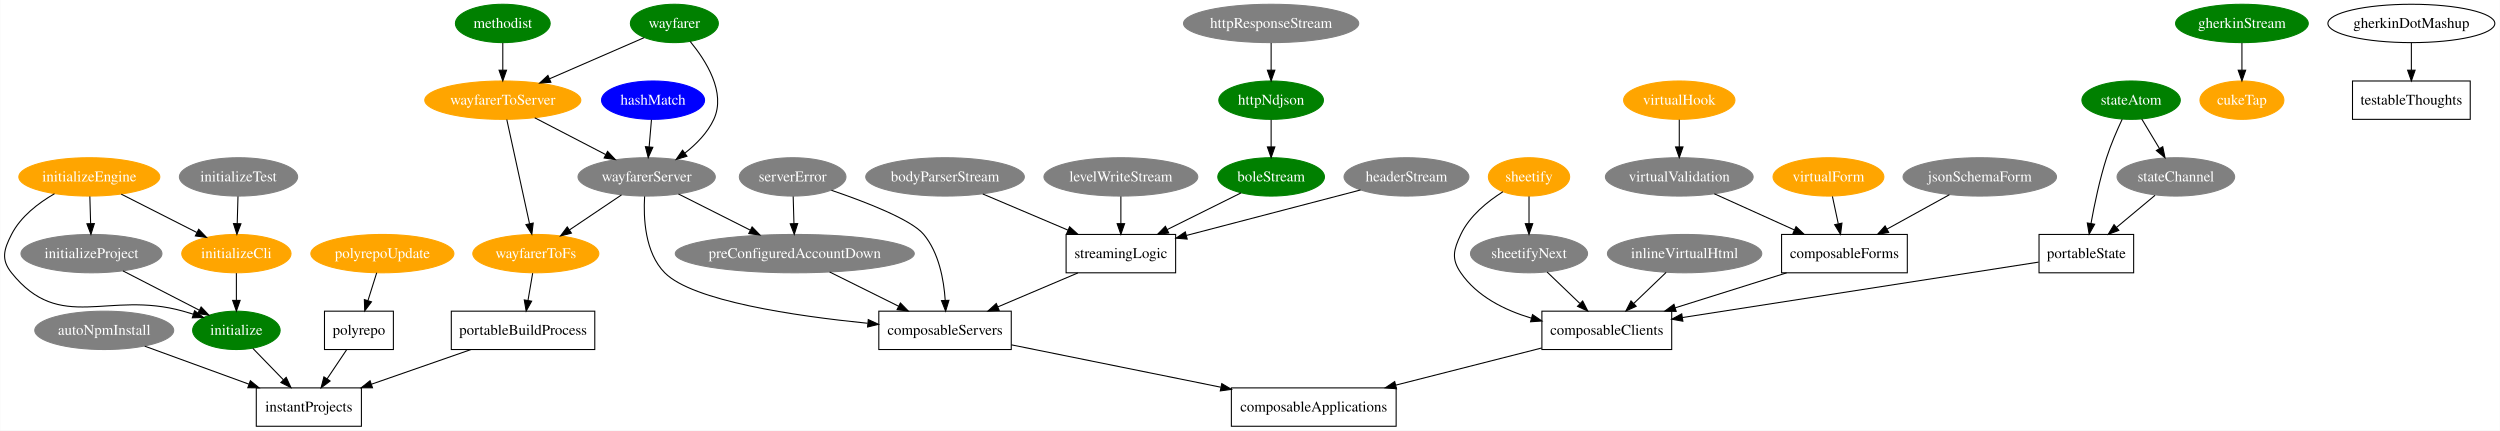
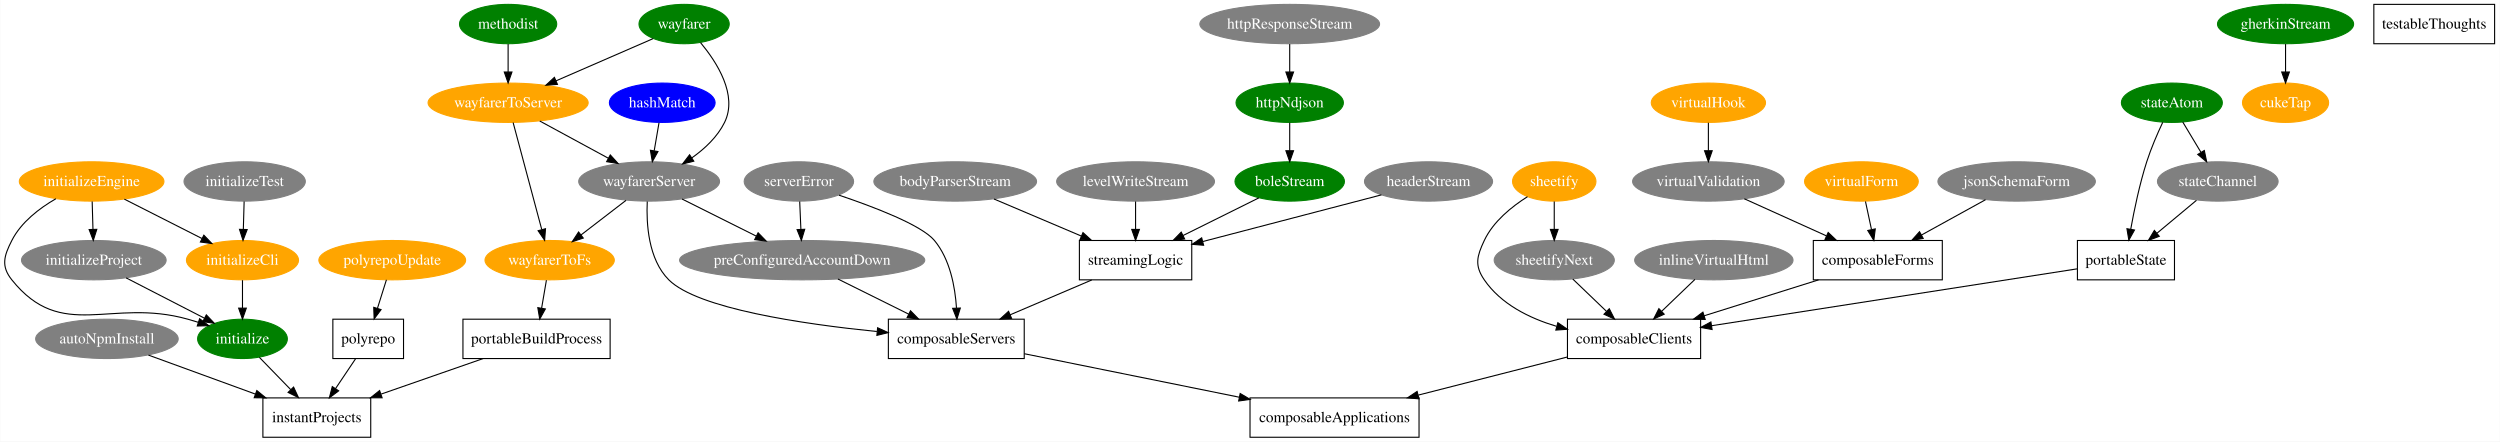
- <svg xmlns="http://www.w3.org/2000/svg" width="2346pt" height="404pt" viewBox="0.00 0.00 2345.65 404.00">
+ <svg xmlns="http://www.w3.org/2000/svg" width="2287pt" height="404pt" viewBox="0.00 0.00 2286.65 404.00">
  <g id="graph0" class="graph" transform="scale(1 1) rotate(0) translate(4 400)">
-     <polygon fill="white" stroke="none" points="-4,4 -4,-400 2341.65,-400 2341.65,4 -4,4" />
+     <polygon fill="white" stroke="none" points="-4,4 -4,-400 2282.65,-400 2282.65,4 -4,4" />
    <g id="node1" class="node">
-       <ellipse fill="blue" stroke="blue" cx="608.647" cy="-306" rx="48.365" ry="18" />
-       <text text-anchor="middle" x="608.647" y="-301.8" font-family="Times,serif" font-size="14.00" fill="white">hashMatch</text>
+       <ellipse fill="blue" stroke="blue" cx="601.647" cy="-306" rx="48.365" ry="18" />
+       <text text-anchor="middle" x="601.647" y="-301.8" font-family="Times,serif" font-size="14.00" fill="white">hashMatch</text>
    </g>
    <g id="node6" class="node">
-       <ellipse fill="gray" stroke="gray" cx="602.647" cy="-234" rx="64.408" ry="18" />
-       <text text-anchor="middle" x="602.647" y="-229.8" font-family="Times,serif" font-size="14.00" fill="white">wayfarerServer</text>
+       <ellipse fill="gray" stroke="gray" cx="589.647" cy="-234" rx="64.408" ry="18" />
+       <text text-anchor="middle" x="589.647" y="-229.8" font-family="Times,serif" font-size="14.00" fill="white">wayfarerServer</text>
    </g>
    <g id="edge3" class="edge">
-       <path fill="none" stroke="black" d="M607.164,-287.697C606.503,-279.983 605.708,-270.712 604.971,-262.112" />
-       <polygon fill="black" stroke="black" points="608.455,-261.769 604.113,-252.104 601.48,-262.367 608.455,-261.769" />
+       <path fill="none" stroke="black" d="M598.681,-287.697C597.359,-279.983 595.769,-270.712 594.295,-262.112" />
+       <polygon fill="black" stroke="black" points="597.719,-261.369 592.579,-252.104 590.819,-262.552 597.719,-261.369" />
    </g>
    <g id="node2" class="node">
-       <ellipse fill="green" stroke="green" cx="467.647" cy="-378" rx="44.483" ry="18" />
-       <text text-anchor="middle" x="467.647" y="-373.8" font-family="Times,serif" font-size="14.00" fill="white">methodist</text>
+       <ellipse fill="green" stroke="green" cx="460.647" cy="-378" rx="44.483" ry="18" />
+       <text text-anchor="middle" x="460.647" y="-373.8" font-family="Times,serif" font-size="14.00" fill="white">methodist</text>
    </g>
    <g id="node5" class="node">
-       <ellipse fill="orange" stroke="orange" cx="467.647" cy="-306" rx="73.219" ry="18" />
-       <text text-anchor="middle" x="467.647" y="-301.8" font-family="Times,serif" font-size="14.00" fill="white">wayfarerToServer</text>
+       <ellipse fill="orange" stroke="orange" cx="460.647" cy="-306" rx="73.219" ry="18" />
+       <text text-anchor="middle" x="460.647" y="-301.8" font-family="Times,serif" font-size="14.00" fill="white">wayfarerToServer</text>
    </g>
    <g id="edge1" class="edge">
-       <path fill="none" stroke="black" d="M467.647,-359.697C467.647,-351.983 467.647,-342.712 467.647,-334.112" />
-       <polygon fill="black" stroke="black" points="471.147,-334.104 467.647,-324.104 464.147,-334.104 471.147,-334.104" />
+       <path fill="none" stroke="black" d="M460.647,-359.697C460.647,-351.983 460.647,-342.712 460.647,-334.112" />
+       <polygon fill="black" stroke="black" points="464.147,-334.104 460.647,-324.104 457.147,-334.104 464.147,-334.104" />
    </g>
    <g id="node3" class="node">
-       <ellipse fill="green" stroke="green" cx="628.647" cy="-378" rx="41.288" ry="18" />
-       <text text-anchor="middle" x="628.647" y="-373.8" font-family="Times,serif" font-size="14.00" fill="white">wayfarer</text>
+       <ellipse fill="green" stroke="green" cx="621.647" cy="-378" rx="41.288" ry="18" />
+       <text text-anchor="middle" x="621.647" y="-373.8" font-family="Times,serif" font-size="14.00" fill="white">wayfarer</text>
    </g>
    <g id="edge2" class="edge">
-       <path fill="none" stroke="black" d="M600.234,-364.647C575.659,-353.962 539.735,-338.343 511.478,-326.057" />
-       <polygon fill="black" stroke="black" points="512.782,-322.807 502.216,-322.03 509.991,-329.227 512.782,-322.807" />
+       <path fill="none" stroke="black" d="M593.234,-364.647C568.659,-353.962 532.735,-338.343 504.478,-326.057" />
+       <polygon fill="black" stroke="black" points="505.782,-322.807 495.216,-322.03 502.991,-329.227 505.782,-322.807" />
    </g>
    <g id="edge4" class="edge">
-       <path fill="none" stroke="black" d="M643.498,-361.072C658.333,-343.128 677.37,-313.182 665.647,-288 659.783,-275.403 649.287,-264.73 638.523,-256.336" />
-       <polygon fill="black" stroke="black" points="640.458,-253.416 630.311,-250.368 636.343,-259.079 640.458,-253.416" />
+       <path fill="none" stroke="black" d="M636.704,-360.973C651.724,-342.941 670.927,-312.916 658.647,-288 652.146,-274.808 640.608,-263.984 628.806,-255.635" />
+       <polygon fill="black" stroke="black" points="630.511,-252.567 620.234,-249.994 626.664,-258.415 630.511,-252.567" />
    </g>
    <g id="node4" class="node">
      <ellipse fill="orange" stroke="orange" cx="498.647" cy="-162" rx="59.137" ry="18" />
      <text text-anchor="middle" x="498.647" y="-157.8" font-family="Times,serif" font-size="14.00" fill="white">wayfarerToFs</text>
    </g>
    <g id="node41" class="node">
      <polygon fill="none" stroke="black" points="553.967,-108 419.327,-108 419.327,-72 553.967,-72 553.967,-108" />
      <text text-anchor="middle" x="486.647" y="-85.8" font-family="Times,serif" font-size="14.00">portableBuildProcess</text>
    </g>
-     <g id="edge44" class="edge">
+     <g id="edge43" class="edge">
      <path fill="none" stroke="black" d="M495.681,-143.697C494.359,-135.983 492.769,-126.712 491.295,-118.112" />
      <polygon fill="black" stroke="black" points="494.719,-117.369 489.579,-108.104 487.819,-118.552 494.719,-117.369" />
    </g>
    <g id="edge6" class="edge">
-       <path fill="none" stroke="black" d="M471.387,-287.871C476.693,-263.564 486.461,-218.819 492.75,-190.013" />
-       <polygon fill="black" stroke="black" points="496.181,-190.706 494.895,-180.189 489.342,-189.213 496.181,-190.706" />
+       <path fill="none" stroke="black" d="M465.231,-287.871C471.736,-263.564 483.71,-218.819 491.418,-190.013" />
+       <polygon fill="black" stroke="black" points="494.843,-190.754 494.047,-180.189 488.081,-188.945 494.843,-190.754" />
    </g>
    <g id="edge5" class="edge">
-       <path fill="none" stroke="black" d="M497.608,-289.465C517.231,-279.29 543.061,-265.897 564.196,-254.938" />
-       <polygon fill="black" stroke="black" points="565.968,-257.961 573.235,-250.251 562.746,-251.747 565.968,-257.961" />
+       <path fill="none" stroke="black" d="M489.597,-289.291C508.15,-279.223 532.409,-266.06 552.393,-255.216" />
+       <polygon fill="black" stroke="black" points="554.118,-258.262 561.238,-250.416 550.779,-252.109 554.118,-258.262" />
    </g>
    <g id="edge7" class="edge">
-       <path fill="none" stroke="black" d="M579.048,-217.116C564.586,-207.382 545.896,-194.802 530.177,-184.222" />
-       <polygon fill="black" stroke="black" points="532.045,-181.26 521.795,-178.58 528.136,-187.067 532.045,-181.26" />
+       <path fill="none" stroke="black" d="M568.541,-216.765C556.28,-207.333 540.663,-195.32 527.302,-185.042" />
+       <polygon fill="black" stroke="black" points="529.385,-182.229 519.325,-178.906 525.117,-187.777 529.385,-182.229" />
    </g>
    <g id="node13" class="node">
-       <ellipse fill="gray" stroke="gray" cx="741.647" cy="-162" rx="112.156" ry="18" />
-       <text text-anchor="middle" x="741.647" y="-157.8" font-family="Times,serif" font-size="14.00" fill="white">preConfiguredAccountDown</text>
+       <ellipse fill="gray" stroke="gray" cx="729.647" cy="-162" rx="112.156" ry="18" />
+       <text text-anchor="middle" x="729.647" y="-157.8" font-family="Times,serif" font-size="14.00" fill="white">preConfiguredAccountDown</text>
    </g>
    <g id="edge15" class="edge">
-       <path fill="none" stroke="black" d="M632.466,-217.983C652.15,-208.071 678.219,-194.942 699.948,-184" />
-       <polygon fill="black" stroke="black" points="701.606,-187.083 708.963,-179.46 698.458,-180.831 701.606,-187.083" />
+       <path fill="none" stroke="black" d="M619.681,-217.983C639.506,-208.071 665.763,-194.942 687.648,-184" />
+       <polygon fill="black" stroke="black" points="689.349,-187.062 696.728,-179.46 686.219,-180.801 689.349,-187.062" />
    </g>
    <g id="node16" class="node">
-       <polygon fill="none" stroke="black" points="944.789,-108 820.505,-108 820.505,-72 944.789,-72 944.789,-108" />
-       <text text-anchor="middle" x="882.647" y="-85.8" font-family="Times,serif" font-size="14.00">composableServers</text>
+       <polygon fill="none" stroke="black" points="932.789,-108 808.505,-108 808.505,-72 932.789,-72 932.789,-108" />
+       <text text-anchor="middle" x="870.647" y="-85.8" font-family="Times,serif" font-size="14.00">composableServers</text>
    </g>
    <g id="edge14" class="edge">
-       <path fill="none" stroke="black" d="M600.723,-215.696C599.526,-195.628 600.944,-162.893 619.647,-144 645.79,-117.592 741.513,-103.514 809.925,-96.654" />
-       <polygon fill="black" stroke="black" points="810.617,-100.104 820.232,-95.654 809.941,-93.137 810.617,-100.104" />
+       <path fill="none" stroke="black" d="M587.941,-215.675C586.994,-195.587 588.802,-162.832 607.647,-144 633.932,-117.733 729.62,-103.62 797.986,-96.715" />
+       <polygon fill="black" stroke="black" points="798.673,-100.164 808.285,-95.708 797.992,-93.198 798.673,-100.164" />
    </g>
    <g id="node7" class="node">
-       <ellipse fill="gray" stroke="gray" cx="882.647" cy="-234" rx="74.415" ry="18" />
-       <text text-anchor="middle" x="882.647" y="-229.8" font-family="Times,serif" font-size="14.00" fill="white">bodyParserStream</text>
+       <ellipse fill="gray" stroke="gray" cx="869.647" cy="-234" rx="74.415" ry="18" />
+       <text text-anchor="middle" x="869.647" y="-229.8" font-family="Times,serif" font-size="14.00" fill="white">bodyParserStream</text>
    </g>
    <g id="node15" class="node">
-       <polygon fill="none" stroke="black" points="1099.04,-180 996.25,-180 996.25,-144 1099.04,-144 1099.04,-180" />
-       <text text-anchor="middle" x="1047.65" y="-157.8" font-family="Times,serif" font-size="14.00">streamingLogic</text>
+       <polygon fill="none" stroke="black" points="1086.04,-180 983.25,-180 983.25,-144 1086.04,-144 1086.04,-180" />
+       <text text-anchor="middle" x="1034.65" y="-157.8" font-family="Times,serif" font-size="14.00">streamingLogic</text>
    </g>
    <g id="edge10" class="edge">
-       <path fill="none" stroke="black" d="M918.044,-217.983C941.405,-208.073 972.343,-194.947 998.133,-184.006" />
-       <polygon fill="black" stroke="black" points="999.54,-187.211 1007.38,-180.084 996.806,-180.767 999.54,-187.211" />
+       <path fill="none" stroke="black" d="M905.044,-217.983C928.405,-208.073 959.343,-194.947 985.133,-184.006" />
+       <polygon fill="black" stroke="black" points="986.54,-187.211 994.378,-180.084 983.806,-180.767 986.54,-187.211" />
    </g>
    <g id="node8" class="node">
-       <ellipse fill="gray" stroke="gray" cx="1047.65" cy="-234" rx="72.185" ry="18" />
-       <text text-anchor="middle" x="1047.65" y="-229.8" font-family="Times,serif" font-size="14.00" fill="white">levelWriteStream</text>
+       <ellipse fill="gray" stroke="gray" cx="1034.65" cy="-234" rx="72.185" ry="18" />
+       <text text-anchor="middle" x="1034.65" y="-229.8" font-family="Times,serif" font-size="14.00" fill="white">levelWriteStream</text>
    </g>
    <g id="edge11" class="edge">
-       <path fill="none" stroke="black" d="M1047.65,-215.697C1047.65,-207.983 1047.65,-198.712 1047.65,-190.112" />
-       <polygon fill="black" stroke="black" points="1051.15,-190.104 1047.65,-180.104 1044.15,-190.104 1051.15,-190.104" />
+       <path fill="none" stroke="black" d="M1034.65,-215.697C1034.65,-207.983 1034.65,-198.712 1034.65,-190.112" />
+       <polygon fill="black" stroke="black" points="1038.15,-190.104 1034.65,-180.104 1031.15,-190.104 1038.15,-190.104" />
    </g>
    <g id="node9" class="node">
-       <ellipse fill="green" stroke="green" cx="1188.65" cy="-234" rx="50.073" ry="18" />
-       <text text-anchor="middle" x="1188.65" y="-229.8" font-family="Times,serif" font-size="14.00" fill="white">boleStream</text>
+       <ellipse fill="green" stroke="green" cx="1175.65" cy="-234" rx="50.073" ry="18" />
+       <text text-anchor="middle" x="1175.65" y="-229.8" font-family="Times,serif" font-size="14.00" fill="white">boleStream</text>
    </g>
    <g id="edge18" class="edge">
-       <path fill="none" stroke="black" d="M1160.45,-219.003C1140.6,-209.149 1113.66,-195.771 1091.08,-184.561" />
-       <polygon fill="black" stroke="black" points="1092.54,-181.378 1082.02,-180.066 1089.42,-187.648 1092.54,-181.378" />
+       <path fill="none" stroke="black" d="M1147.45,-219.003C1127.6,-209.149 1100.66,-195.771 1078.08,-184.561" />
+       <polygon fill="black" stroke="black" points="1079.54,-181.378 1069.02,-180.066 1076.42,-187.648 1079.54,-181.378" />
    </g>
    <g id="node10" class="node">
-       <ellipse fill="green" stroke="green" cx="1188.65" cy="-306" rx="49.122" ry="18" />
-       <text text-anchor="middle" x="1188.65" y="-301.8" font-family="Times,serif" font-size="14.00" fill="white">httpNdjson</text>
+       <ellipse fill="green" stroke="green" cx="1175.65" cy="-306" rx="49.122" ry="18" />
+       <text text-anchor="middle" x="1175.65" y="-301.8" font-family="Times,serif" font-size="14.00" fill="white">httpNdjson</text>
    </g>
    <g id="edge9" class="edge">
-       <path fill="none" stroke="black" d="M1188.65,-287.697C1188.65,-279.983 1188.65,-270.712 1188.65,-262.112" />
-       <polygon fill="black" stroke="black" points="1192.15,-262.104 1188.65,-252.104 1185.15,-262.104 1192.15,-262.104" />
+       <path fill="none" stroke="black" d="M1175.65,-287.697C1175.65,-279.983 1175.65,-270.712 1175.65,-262.112" />
+       <polygon fill="black" stroke="black" points="1179.15,-262.104 1175.65,-252.104 1172.15,-262.104 1179.15,-262.104" />
    </g>
    <g id="node11" class="node">
-       <ellipse fill="gray" stroke="gray" cx="1188.65" cy="-378" rx="82.217" ry="18" />
-       <text text-anchor="middle" x="1188.65" y="-373.8" font-family="Times,serif" font-size="14.00" fill="white">httpResponseStream</text>
+       <ellipse fill="gray" stroke="gray" cx="1175.65" cy="-378" rx="82.217" ry="18" />
+       <text text-anchor="middle" x="1175.65" y="-373.8" font-family="Times,serif" font-size="14.00" fill="white">httpResponseStream</text>
    </g>
    <g id="edge8" class="edge">
-       <path fill="none" stroke="black" d="M1188.65,-359.697C1188.65,-351.983 1188.65,-342.712 1188.65,-334.112" />
-       <polygon fill="black" stroke="black" points="1192.15,-334.104 1188.65,-324.104 1185.15,-334.104 1192.15,-334.104" />
+       <path fill="none" stroke="black" d="M1175.65,-359.697C1175.65,-351.983 1175.65,-342.712 1175.65,-334.112" />
+       <polygon fill="black" stroke="black" points="1179.15,-334.104 1175.65,-324.104 1172.15,-334.104 1179.15,-334.104" />
    </g>
    <g id="node12" class="node">
-       <ellipse fill="gray" stroke="gray" cx="739.647" cy="-234" rx="50.054" ry="18" />
-       <text text-anchor="middle" x="739.647" y="-229.8" font-family="Times,serif" font-size="14.00" fill="white">serverError</text>
+       <ellipse fill="gray" stroke="gray" cx="726.647" cy="-234" rx="50.054" ry="18" />
+       <text text-anchor="middle" x="726.647" y="-229.8" font-family="Times,serif" font-size="14.00" fill="white">serverError</text>
    </g>
    <g id="edge16" class="edge">
-       <path fill="none" stroke="black" d="M740.142,-215.697C740.362,-207.983 740.627,-198.712 740.873,-190.112" />
-       <polygon fill="black" stroke="black" points="744.371,-190.2 741.159,-180.104 737.374,-190 744.371,-190.2" />
+       <path fill="none" stroke="black" d="M727.389,-215.697C727.719,-207.983 728.117,-198.712 728.485,-190.112" />
+       <polygon fill="black" stroke="black" points="731.983,-190.245 728.914,-180.104 724.989,-189.945 731.983,-190.245" />
    </g>
    <g id="edge13" class="edge">
-       <path fill="none" stroke="black" d="M775.989,-221.447C807.926,-210.586 851.068,-193.959 862.647,-180 876.913,-162.802 881.529,-137.527 882.799,-118.301" />
-       <polygon fill="black" stroke="black" points="886.306,-118.191 883.204,-108.061 879.311,-117.914 886.306,-118.191" />
+       <path fill="none" stroke="black" d="M763.281,-221.483C795.477,-210.648 838.968,-194.038 850.647,-180 864.939,-162.823 869.552,-137.545 870.814,-118.314" />
+       <polygon fill="black" stroke="black" points="874.321,-118.199 871.214,-108.069 867.326,-117.925 874.321,-118.199" />
    </g>
    <g id="edge17" class="edge">
-       <path fill="none" stroke="black" d="M774.35,-144.765C793.625,-135.195 818.253,-122.969 839.151,-112.594" />
-       <polygon fill="black" stroke="black" points="840.754,-115.706 848.155,-108.124 837.641,-109.436 840.754,-115.706" />
+       <path fill="none" stroke="black" d="M762.35,-144.765C781.625,-135.195 806.253,-122.969 827.151,-112.594" />
+       <polygon fill="black" stroke="black" points="828.754,-115.706 836.155,-108.124 825.641,-109.436 828.754,-115.706" />
    </g>
    <g id="node14" class="node">
-       <ellipse fill="gray" stroke="gray" cx="1315.65" cy="-234" rx="58.579" ry="18" />
-       <text text-anchor="middle" x="1315.65" y="-229.8" font-family="Times,serif" font-size="14.00" fill="white">headerStream</text>
+       <ellipse fill="gray" stroke="gray" cx="1302.65" cy="-234" rx="58.579" ry="18" />
+       <text text-anchor="middle" x="1302.65" y="-229.8" font-family="Times,serif" font-size="14.00" fill="white">headerStream</text>
    </g>
    <g id="edge12" class="edge">
-       <path fill="none" stroke="black" d="M1272.59,-221.753C1228.34,-210.195 1159.04,-192.094 1109.05,-179.037" />
-       <polygon fill="black" stroke="black" points="1109.88,-175.637 1099.32,-176.496 1108.11,-182.41 1109.88,-175.637" />
+       <path fill="none" stroke="black" d="M1259.59,-221.753C1215.34,-210.195 1146.04,-192.094 1096.05,-179.037" />
+       <polygon fill="black" stroke="black" points="1096.88,-175.637 1086.32,-176.496 1095.11,-182.41 1096.88,-175.637" />
    </g>
    <g id="edge19" class="edge">
-       <path fill="none" stroke="black" d="M1007.28,-143.876C984.627,-134.264 956.174,-122.193 932.177,-112.013" />
-       <polygon fill="black" stroke="black" points="933.452,-108.752 922.88,-108.068 930.719,-115.196 933.452,-108.752" />
+       <path fill="none" stroke="black" d="M994.528,-143.876C972.009,-134.264 943.729,-122.193 919.877,-112.013" />
+       <polygon fill="black" stroke="black" points="921.207,-108.775 910.636,-108.068 918.459,-115.213 921.207,-108.775" />
    </g>
    <g id="node40" class="node">
-       <polygon fill="none" stroke="black" points="1305.96,-36 1151.34,-36 1151.34,-0 1305.96,-0 1305.96,-36" />
-       <text text-anchor="middle" x="1228.65" y="-13.8" font-family="Times,serif" font-size="14.00">composableApplications</text>
-     </g>
-     <g id="edge47" class="edge">
-       <path fill="none" stroke="black" d="M944.905,-76.405C999.734,-65.312 1080.17,-49.039 1141.41,-36.65" />
-       <polygon fill="black" stroke="black" points="1142.34,-40.032 1151.45,-34.618 1140.95,-33.171 1142.34,-40.032" />
+       <polygon fill="none" stroke="black" points="1293.96,-36 1139.34,-36 1139.34,-0 1293.96,-0 1293.96,-36" />
+       <text text-anchor="middle" x="1216.65" y="-13.8" font-family="Times,serif" font-size="14.00">composableApplications</text>
+     </g>
+     <g id="edge46" class="edge">
+       <path fill="none" stroke="black" d="M932.905,-76.405C987.734,-65.312 1068.17,-49.039 1129.41,-36.65" />
+       <polygon fill="black" stroke="black" points="1130.34,-40.032 1139.45,-34.618 1128.95,-33.171 1130.34,-40.032" />
    </g>
    <g id="node17" class="node">
-       <ellipse fill="green" stroke="green" cx="2099.65" cy="-378" rx="62.255" ry="18" />
-       <text text-anchor="middle" x="2099.65" y="-373.8" font-family="Times,serif" font-size="14.00" fill="white">gherkinStream</text>
+       <ellipse fill="green" stroke="green" cx="2086.65" cy="-378" rx="62.255" ry="18" />
+       <text text-anchor="middle" x="2086.65" y="-373.8" font-family="Times,serif" font-size="14.00" fill="white">gherkinStream</text>
    </g>
    <g id="node18" class="node">
-       <ellipse fill="orange" stroke="orange" cx="2099.65" cy="-306" rx="39.399" ry="18" />
-       <text text-anchor="middle" x="2099.65" y="-301.8" font-family="Times,serif" font-size="14.00" fill="white">cukeTap</text>
+       <ellipse fill="orange" stroke="orange" cx="2086.65" cy="-306" rx="39.399" ry="18" />
+       <text text-anchor="middle" x="2086.65" y="-301.8" font-family="Times,serif" font-size="14.00" fill="white">cukeTap</text>
    </g>
    <g id="edge20" class="edge">
-       <path fill="none" stroke="black" d="M2099.65,-359.697C2099.65,-351.983 2099.65,-342.712 2099.65,-334.112" />
-       <polygon fill="black" stroke="black" points="2103.15,-334.104 2099.65,-324.104 2096.15,-334.104 2103.15,-334.104" />
+       <path fill="none" stroke="black" d="M2086.65,-359.697C2086.65,-351.983 2086.65,-342.712 2086.65,-334.112" />
+       <polygon fill="black" stroke="black" points="2090.15,-334.104 2086.65,-324.104 2083.15,-334.104 2090.15,-334.104" />
    </g>
    <g id="node19" class="node">
      <ellipse fill="gray" stroke="gray" cx="93.647" cy="-90" rx="65.186" ry="18" />
      <text text-anchor="middle" x="93.647" y="-85.8" font-family="Times,serif" font-size="14.00" fill="white">autoNpmInstall</text>
    </g>
    <g id="node26" class="node">
      <polygon fill="none" stroke="black" points="334.974,-36 236.321,-36 236.321,-0 334.974,-0 334.974,-36" />
      <text text-anchor="middle" x="285.647" y="-13.8" font-family="Times,serif" font-size="14.00">instantProjects</text>
    </g>
    <g id="edge27" class="edge">
      <path fill="none" stroke="black" d="M131.58,-75.17C159.51,-64.988 197.943,-50.976 229.435,-39.494" />
      <polygon fill="black" stroke="black" points="230.77,-42.733 238.966,-36.019 228.372,-36.156 230.77,-42.733" />
    </g>
    <g id="node20" class="node">
      <ellipse fill="orange" stroke="orange" cx="354.647" cy="-162" rx="67.12" ry="18" />
      <text text-anchor="middle" x="354.647" y="-157.8" font-family="Times,serif" font-size="14.00" fill="white">polyrepoUpdate</text>
    </g>
    <g id="node27" class="node">
      <polygon fill="none" stroke="black" points="364.973,-108 300.321,-108 300.321,-72 364.973,-72 364.973,-108" />
      <text text-anchor="middle" x="332.647" y="-85.8" font-family="Times,serif" font-size="14.00">polyrepo</text>
    </g>
    <g id="edge29" class="edge">
      <path fill="none" stroke="black" d="M349.322,-144.055C346.872,-136.261 343.906,-126.822 341.158,-118.079" />
      <polygon fill="black" stroke="black" points="344.414,-116.766 338.077,-108.275 337.736,-118.865 344.414,-116.766" />
    </g>
    <g id="node21" class="node">
      <ellipse fill="green" stroke="green" cx="217.647" cy="-90" rx="41.069" ry="18" />
      <text text-anchor="middle" x="217.647" y="-85.8" font-family="Times,serif" font-size="14.00" fill="white">initialize</text>
    </g>
    <g id="edge28" class="edge">
      <path fill="none" stroke="black" d="M233.077,-73.116C241.571,-64.373 252.294,-53.334 261.838,-43.51" />
      <polygon fill="black" stroke="black" points="264.392,-45.904 268.849,-36.292 259.371,-41.026 264.392,-45.904" />
    </g>
    <g id="node22" class="node">
      <ellipse fill="orange" stroke="orange" cx="79.647" cy="-234" rx="66.143" ry="18" />
      <text text-anchor="middle" x="79.647" y="-229.8" font-family="Times,serif" font-size="14.00" fill="white">initializeEngine</text>
    </g>
    <g id="edge24" class="edge">
      <path fill="none" stroke="black" d="M46.956,-218.196C31.756,-209.436 15.182,-196.744 6.647,-180 -0.619,-165.745 -3.356,-156.487 6.647,-144 52.489,-86.775 97.057,-127.83 167.647,-108 170.781,-107.12 174.007,-106.157 177.239,-105.151" />
      <polygon fill="black" stroke="black" points="178.428,-108.445 186.87,-102.044 176.279,-101.783 178.428,-108.445" />
    </g>
    <g id="node23" class="node">
      <ellipse fill="orange" stroke="orange" cx="217.647" cy="-162" rx="51.289" ry="18" />
      <text text-anchor="middle" x="217.647" y="-157.8" font-family="Times,serif" font-size="14.00" fill="white">initializeCli</text>
    </g>
    <g id="edge21" class="edge">
      <path fill="none" stroke="black" d="M109.591,-217.811C130.4,-207.256 158.275,-193.116 180.501,-181.843" />
      <polygon fill="black" stroke="black" points="182.308,-184.85 189.643,-177.205 179.141,-178.607 182.308,-184.85" />
    </g>
    <g id="node24" class="node">
      <ellipse fill="gray" stroke="gray" cx="81.647" cy="-162" rx="66.143" ry="18" />
      <text text-anchor="middle" x="81.647" y="-157.8" font-family="Times,serif" font-size="14.00" fill="white">initializeProject</text>
    </g>
    <g id="edge23" class="edge">
      <path fill="none" stroke="black" d="M80.142,-215.697C80.362,-207.983 80.627,-198.712 80.873,-190.112" />
      <polygon fill="black" stroke="black" points="84.371,-190.2 81.159,-180.104 77.374,-190 84.371,-190.2" />
    </g>
    <g id="edge25" class="edge">
      <path fill="none" stroke="black" d="M217.647,-143.697C217.647,-135.983 217.647,-126.712 217.647,-118.112" />
      <polygon fill="black" stroke="black" points="221.147,-118.104 217.647,-108.104 214.147,-118.104 221.147,-118.104" />
    </g>
    <g id="edge26" class="edge">
      <path fill="none" stroke="black" d="M111.157,-145.811C132.211,-134.974 160.605,-120.36 182.779,-108.947" />
      <polygon fill="black" stroke="black" points="184.572,-111.96 191.862,-104.272 181.369,-105.736 184.572,-111.96" />
    </g>
    <g id="node25" class="node">
      <ellipse fill="gray" stroke="gray" cx="219.647" cy="-234" rx="55.481" ry="18" />
      <text text-anchor="middle" x="219.647" y="-229.8" font-family="Times,serif" font-size="14.00" fill="white">initializeTest</text>
    </g>
    <g id="edge22" class="edge">
      <path fill="none" stroke="black" d="M219.153,-215.697C218.932,-207.983 218.668,-198.712 218.422,-190.112" />
      <polygon fill="black" stroke="black" points="221.92,-190 218.136,-180.104 214.923,-190.2 221.92,-190" />
    </g>
-     <g id="edge45" class="edge">
+     <g id="edge44" class="edge">
      <path fill="none" stroke="black" d="M321.029,-71.697C315.508,-63.474 308.8,-53.483 302.715,-44.421" />
      <polygon fill="black" stroke="black" points="305.612,-42.456 297.132,-36.104 299.8,-46.358 305.612,-42.456" />
    </g>
    <g id="node28" class="node">
-       <ellipse fill="green" stroke="green" cx="1995.65" cy="-306" rx="46.185" ry="18" />
-       <text text-anchor="middle" x="1995.65" y="-301.8" font-family="Times,serif" font-size="14.00" fill="white">stateAtom</text>
+       <ellipse fill="green" stroke="green" cx="1982.65" cy="-306" rx="46.185" ry="18" />
+       <text text-anchor="middle" x="1982.65" y="-301.8" font-family="Times,serif" font-size="14.00" fill="white">stateAtom</text>
    </g>
    <g id="node29" class="node">
-       <ellipse fill="gray" stroke="gray" cx="2037.65" cy="-234" rx="55.178" ry="18" />
-       <text text-anchor="middle" x="2037.65" y="-229.8" font-family="Times,serif" font-size="14.00" fill="white">stateChannel</text>
+       <ellipse fill="gray" stroke="gray" cx="2024.65" cy="-234" rx="55.178" ry="18" />
+       <text text-anchor="middle" x="2024.65" y="-229.8" font-family="Times,serif" font-size="14.00" fill="white">stateChannel</text>
    </g>
    <g id="edge33" class="edge">
-       <path fill="none" stroke="black" d="M2005.6,-288.411C2010.55,-280.163 2016.64,-270.009 2022.18,-260.777" />
-       <polygon fill="black" stroke="black" points="2025.33,-262.332 2027.47,-251.956 2019.33,-258.73 2025.33,-262.332" />
+       <path fill="none" stroke="black" d="M1992.6,-288.411C1997.55,-280.163 2003.64,-270.009 2009.18,-260.777" />
+       <polygon fill="black" stroke="black" points="2012.33,-262.332 2014.47,-251.956 2006.33,-258.73 2012.33,-262.332" />
    </g>
    <g id="node39" class="node">
-       <polygon fill="none" stroke="black" points="1998.04,-180 1909.25,-180 1909.25,-144 1998.04,-144 1998.04,-180" />
-       <text text-anchor="middle" x="1953.65" y="-157.8" font-family="Times,serif" font-size="14.00">portableState</text>
+       <polygon fill="none" stroke="black" points="1985.04,-180 1896.25,-180 1896.25,-144 1985.04,-144 1985.04,-180" />
+       <text text-anchor="middle" x="1940.65" y="-157.8" font-family="Times,serif" font-size="14.00">portableState</text>
    </g>
    <g id="edge39" class="edge">
-       <path fill="none" stroke="black" d="M1987.31,-288.146C1982.49,-277.892 1976.62,-264.419 1972.65,-252 1966.15,-231.718 1961.23,-208.121 1958.02,-190.322" />
-       <polygon fill="black" stroke="black" points="1961.45,-189.583 1956.29,-180.327 1954.55,-190.777 1961.45,-189.583" />
+       <path fill="none" stroke="black" d="M1974.31,-288.146C1969.49,-277.892 1963.62,-264.419 1959.65,-252 1953.15,-231.718 1948.23,-208.121 1945.02,-190.322" />
+       <polygon fill="black" stroke="black" points="1948.45,-189.583 1943.29,-180.327 1941.55,-190.777 1948.45,-189.583" />
    </g>
    <g id="edge40" class="edge">
-       <path fill="none" stroke="black" d="M2018.16,-216.765C2007.45,-207.839 1993.97,-196.601 1982.1,-186.711" />
-       <polygon fill="black" stroke="black" points="1984.12,-183.837 1974.2,-180.124 1979.64,-189.215 1984.12,-183.837" />
+       <path fill="none" stroke="black" d="M2005.16,-216.765C1994.45,-207.839 1980.97,-196.601 1969.1,-186.711" />
+       <polygon fill="black" stroke="black" points="1971.12,-183.837 1961.2,-180.124 1966.64,-189.215 1971.12,-183.837" />
    </g>
    <g id="node30" class="node">
-       <ellipse fill="orange" stroke="orange" cx="1571.65" cy="-306" rx="52.266" ry="18" />
-       <text text-anchor="middle" x="1571.65" y="-301.8" font-family="Times,serif" font-size="14.00" fill="white">virtualHook</text>
+       <ellipse fill="orange" stroke="orange" cx="1558.65" cy="-306" rx="52.266" ry="18" />
+       <text text-anchor="middle" x="1558.65" y="-301.8" font-family="Times,serif" font-size="14.00" fill="white">virtualHook</text>
    </g>
    <g id="node31" class="node">
-       <ellipse fill="gray" stroke="gray" cx="1571.65" cy="-234" rx="69.312" ry="18" />
-       <text text-anchor="middle" x="1571.65" y="-229.8" font-family="Times,serif" font-size="14.00" fill="white">virtualValidation</text>
+       <ellipse fill="gray" stroke="gray" cx="1558.65" cy="-234" rx="69.312" ry="18" />
+       <text text-anchor="middle" x="1558.65" y="-229.8" font-family="Times,serif" font-size="14.00" fill="white">virtualValidation</text>
    </g>
    <g id="edge34" class="edge">
-       <path fill="none" stroke="black" d="M1571.65,-287.697C1571.65,-279.983 1571.65,-270.712 1571.65,-262.112" />
-       <polygon fill="black" stroke="black" points="1575.15,-262.104 1571.65,-252.104 1568.15,-262.104 1575.15,-262.104" />
+       <path fill="none" stroke="black" d="M1558.65,-287.697C1558.65,-279.983 1558.65,-270.712 1558.65,-262.112" />
+       <polygon fill="black" stroke="black" points="1562.15,-262.104 1558.65,-252.104 1555.15,-262.104 1562.15,-262.104" />
    </g>
    <g id="node38" class="node">
-       <polygon fill="none" stroke="black" points="1785.64,-180 1667.65,-180 1667.65,-144 1785.64,-144 1785.64,-180" />
-       <text text-anchor="middle" x="1726.65" y="-157.8" font-family="Times,serif" font-size="14.00">composableForms</text>
+       <polygon fill="none" stroke="black" points="1772.64,-180 1654.65,-180 1654.65,-144 1772.64,-144 1772.64,-180" />
+       <text text-anchor="middle" x="1713.65" y="-157.8" font-family="Times,serif" font-size="14.00">composableForms</text>
    </g>
    <g id="edge35" class="edge">
-       <path fill="none" stroke="black" d="M1604.52,-218.155C1626.33,-208.305 1655.29,-195.226 1679.54,-184.276" />
-       <polygon fill="black" stroke="black" points="1681.24,-187.346 1688.92,-180.04 1678.36,-180.966 1681.24,-187.346" />
+       <path fill="none" stroke="black" d="M1591.52,-218.155C1613.33,-208.305 1642.29,-195.226 1666.54,-184.276" />
+       <polygon fill="black" stroke="black" points="1668.24,-187.346 1675.92,-180.04 1665.36,-180.966 1668.24,-187.346" />
    </g>
    <g id="node32" class="node">
-       <ellipse fill="orange" stroke="orange" cx="1711.65" cy="-234" rx="52.033" ry="18" />
-       <text text-anchor="middle" x="1711.65" y="-229.8" font-family="Times,serif" font-size="14.00" fill="white">virtualForm</text>
+       <ellipse fill="orange" stroke="orange" cx="1698.65" cy="-234" rx="52.033" ry="18" />
+       <text text-anchor="middle" x="1698.65" y="-229.8" font-family="Times,serif" font-size="14.00" fill="white">virtualForm</text>
    </g>
    <g id="edge37" class="edge">
-       <path fill="none" stroke="black" d="M1715.36,-215.697C1717.01,-207.983 1718.99,-198.712 1720.84,-190.112" />
-       <polygon fill="black" stroke="black" points="1724.31,-190.616 1722.98,-180.104 1717.46,-189.149 1724.31,-190.616" />
+       <path fill="none" stroke="black" d="M1702.36,-215.697C1704.01,-207.983 1705.99,-198.712 1707.84,-190.112" />
+       <polygon fill="black" stroke="black" points="1711.31,-190.616 1709.98,-180.104 1704.46,-189.149 1711.31,-190.616" />
    </g>
    <g id="node33" class="node">
-       <ellipse fill="gray" stroke="gray" cx="1853.65" cy="-234" rx="72.01" ry="18" />
-       <text text-anchor="middle" x="1853.65" y="-229.8" font-family="Times,serif" font-size="14.00" fill="white">jsonSchemaForm</text>
+       <ellipse fill="gray" stroke="gray" cx="1840.65" cy="-234" rx="72.01" ry="18" />
+       <text text-anchor="middle" x="1840.65" y="-229.8" font-family="Times,serif" font-size="14.00" fill="white">jsonSchemaForm</text>
    </g>
    <g id="edge38" class="edge">
-       <path fill="none" stroke="black" d="M1825.15,-217.291C1807.85,-207.756 1785.51,-195.444 1766.48,-184.955" />
-       <polygon fill="black" stroke="black" points="1768.17,-181.889 1757.72,-180.127 1764.79,-188.02 1768.17,-181.889" />
+       <path fill="none" stroke="black" d="M1812.15,-217.291C1794.85,-207.756 1772.51,-195.444 1753.48,-184.955" />
+       <polygon fill="black" stroke="black" points="1755.17,-181.889 1744.72,-180.127 1751.79,-188.02 1755.17,-181.889" />
    </g>
    <g id="node34" class="node">
-       <ellipse fill="orange" stroke="orange" cx="1430.65" cy="-234" rx="38.152" ry="18" />
-       <text text-anchor="middle" x="1430.65" y="-229.8" font-family="Times,serif" font-size="14.00" fill="white">sheetify</text>
+       <ellipse fill="orange" stroke="orange" cx="1417.65" cy="-234" rx="38.152" ry="18" />
+       <text text-anchor="middle" x="1417.65" y="-229.8" font-family="Times,serif" font-size="14.00" fill="white">sheetify</text>
    </g>
    <g id="node35" class="node">
-       <ellipse fill="gray" stroke="gray" cx="1430.65" cy="-162" rx="54.938" ry="18" />
-       <text text-anchor="middle" x="1430.65" y="-157.8" font-family="Times,serif" font-size="14.00" fill="white">sheetifyNext</text>
+       <ellipse fill="gray" stroke="gray" cx="1417.65" cy="-162" rx="54.938" ry="18" />
+       <text text-anchor="middle" x="1417.65" y="-157.8" font-family="Times,serif" font-size="14.00" fill="white">sheetifyNext</text>
    </g>
    <g id="edge30" class="edge">
-       <path fill="none" stroke="black" d="M1430.65,-215.697C1430.65,-207.983 1430.65,-198.712 1430.65,-190.112" />
-       <polygon fill="black" stroke="black" points="1434.15,-190.104 1430.65,-180.104 1427.15,-190.104 1434.15,-190.104" />
+       <path fill="none" stroke="black" d="M1417.65,-215.697C1417.65,-207.983 1417.65,-198.712 1417.65,-190.112" />
+       <polygon fill="black" stroke="black" points="1421.15,-190.104 1417.65,-180.104 1414.15,-190.104 1421.15,-190.104" />
    </g>
    <g id="node37" class="node">
-       <polygon fill="none" stroke="black" points="1564.55,-108 1442.74,-108 1442.74,-72 1564.55,-72 1564.55,-108" />
-       <text text-anchor="middle" x="1503.65" y="-85.8" font-family="Times,serif" font-size="14.00">composableClients</text>
+       <polygon fill="none" stroke="black" points="1551.55,-108 1429.74,-108 1429.74,-72 1551.55,-72 1551.55,-108" />
+       <text text-anchor="middle" x="1490.65" y="-85.8" font-family="Times,serif" font-size="14.00">composableClients</text>
    </g>
    <g id="edge31" class="edge">
-       <path fill="none" stroke="black" d="M1406.18,-220.077C1391.77,-210.99 1374.81,-197.363 1366.65,-180 1359.84,-165.521 1357.6,-157.198 1366.65,-144 1381.79,-121.901 1407.58,-109.014 1432.72,-101.5" />
-       <polygon fill="black" stroke="black" points="1433.95,-104.793 1442.68,-98.783 1432.11,-98.04 1433.95,-104.793" />
+       <path fill="none" stroke="black" d="M1393.18,-220.077C1378.77,-210.99 1361.81,-197.363 1353.65,-180 1346.84,-165.521 1344.6,-157.198 1353.65,-144 1368.79,-121.901 1394.58,-109.014 1419.72,-101.5" />
+       <polygon fill="black" stroke="black" points="1420.95,-104.793 1429.68,-98.783 1419.11,-98.04 1420.95,-104.793" />
    </g>
    <g id="edge32" class="edge">
-       <path fill="none" stroke="black" d="M1447.58,-144.765C1456.71,-136.011 1468.16,-125.033 1478.32,-115.283" />
-       <polygon fill="black" stroke="black" points="1480.99,-117.571 1485.79,-108.124 1476.15,-112.519 1480.99,-117.571" />
+       <path fill="none" stroke="black" d="M1434.58,-144.765C1443.71,-136.011 1455.16,-125.033 1465.32,-115.283" />
+       <polygon fill="black" stroke="black" points="1467.99,-117.571 1472.79,-108.124 1463.15,-112.519 1467.99,-117.571" />
    </g>
    <g id="node36" class="node">
-       <ellipse fill="gray" stroke="gray" cx="1576.65" cy="-162" rx="72.422" ry="18" />
-       <text text-anchor="middle" x="1576.65" y="-157.8" font-family="Times,serif" font-size="14.00" fill="white">inlineVirtualHtml</text>
+       <ellipse fill="gray" stroke="gray" cx="1563.65" cy="-162" rx="72.422" ry="18" />
+       <text text-anchor="middle" x="1563.65" y="-157.8" font-family="Times,serif" font-size="14.00" fill="white">inlineVirtualHtml</text>
    </g>
    <g id="edge36" class="edge">
-       <path fill="none" stroke="black" d="M1559.35,-144.411C1550.28,-135.712 1538.99,-124.893 1528.96,-115.271" />
-       <polygon fill="black" stroke="black" points="1531.23,-112.596 1521.59,-108.201 1526.38,-117.648 1531.23,-112.596" />
-     </g>
-     <g id="edge48" class="edge">
-       <path fill="none" stroke="black" d="M1442.62,-73.465C1402.25,-63.189 1348.98,-49.63 1305.69,-38.612" />
-       <polygon fill="black" stroke="black" points="1306.33,-35.161 1295.77,-36.086 1304.6,-41.945 1306.33,-35.161" />
+       <path fill="none" stroke="black" d="M1546.35,-144.411C1537.28,-135.712 1525.99,-124.893 1515.96,-115.271" />
+       <polygon fill="black" stroke="black" points="1518.23,-112.596 1508.59,-108.201 1513.38,-117.648 1518.23,-112.596" />
+     </g>
+     <g id="edge47" class="edge">
+       <path fill="none" stroke="black" d="M1429.5,-73.378C1389.26,-63.098 1336.27,-49.561 1293.23,-38.565" />
+       <polygon fill="black" stroke="black" points="1293.92,-35.129 1283.37,-36.045 1292.19,-41.911 1293.92,-35.129" />
+     </g>
+     <g id="edge41" class="edge">
+       <path fill="none" stroke="black" d="M1659.38,-143.966C1627.82,-134.057 1587.86,-121.514 1554.75,-111.121" />
+       <polygon fill="black" stroke="black" points="1555.75,-107.766 1545.16,-108.111 1553.65,-114.445 1555.75,-107.766" />
    </g>
    <g id="edge42" class="edge">
-       <path fill="none" stroke="black" d="M1672.38,-143.966C1640.82,-134.057 1600.86,-121.514 1567.75,-111.121" />
-       <polygon fill="black" stroke="black" points="1568.75,-107.766 1558.16,-108.111 1566.65,-114.445 1568.75,-107.766" />
-     </g>
-     <g id="edge43" class="edge">
-       <path fill="none" stroke="black" d="M1908.85,-154.032C1830.56,-141.854 1668.27,-116.608 1574.57,-102.032" />
-       <polygon fill="black" stroke="black" points="1575.03,-98.561 1564.61,-100.483 1573.95,-105.478 1575.03,-98.561" />
-     </g>
-     <g id="edge46" class="edge">
+       <path fill="none" stroke="black" d="M1895.85,-154.032C1817.56,-141.854 1655.27,-116.608 1561.57,-102.032" />
+       <polygon fill="black" stroke="black" points="1562.03,-98.561 1551.61,-100.483 1560.95,-105.478 1562.03,-98.561" />
+     </g>
+     <g id="edge45" class="edge">
      <path fill="none" stroke="black" d="M437.734,-71.966C409.65,-62.185 374.192,-49.837 344.579,-39.524" />
      <polygon fill="black" stroke="black" points="345.374,-36.094 334.78,-36.111 343.072,-42.705 345.374,-36.094" />
    </g>
    <g id="node42" class="node">
-       <polygon fill="none" stroke="black" points="2313.89,-324 2203.41,-324 2203.41,-288 2313.89,-288 2313.89,-324" />
-       <text text-anchor="middle" x="2258.65" y="-301.8" font-family="Times,serif" font-size="14.00">testableThoughts</text>
-     </g>
-     <g id="node43" class="node">
-       <ellipse fill="none" stroke="black" cx="2258.65" cy="-378" rx="78.323" ry="18" />
-       <text text-anchor="middle" x="2258.65" y="-373.8" font-family="Times,serif" font-size="14.00">gherkinDotMashup</text>
-     </g>
-     <g id="edge41" class="edge">
-       <path fill="none" stroke="black" d="M2258.65,-359.697C2258.65,-351.983 2258.65,-342.712 2258.65,-334.112" />
-       <polygon fill="black" stroke="black" points="2262.15,-334.104 2258.65,-324.104 2255.15,-334.104 2262.15,-334.104" />
+       <polygon fill="none" stroke="black" points="2277.89,-396 2167.41,-396 2167.41,-360 2277.89,-360 2277.89,-396" />
+       <text text-anchor="middle" x="2222.65" y="-373.8" font-family="Times,serif" font-size="14.00">testableThoughts</text>
    </g>
  </g>
</svg>
